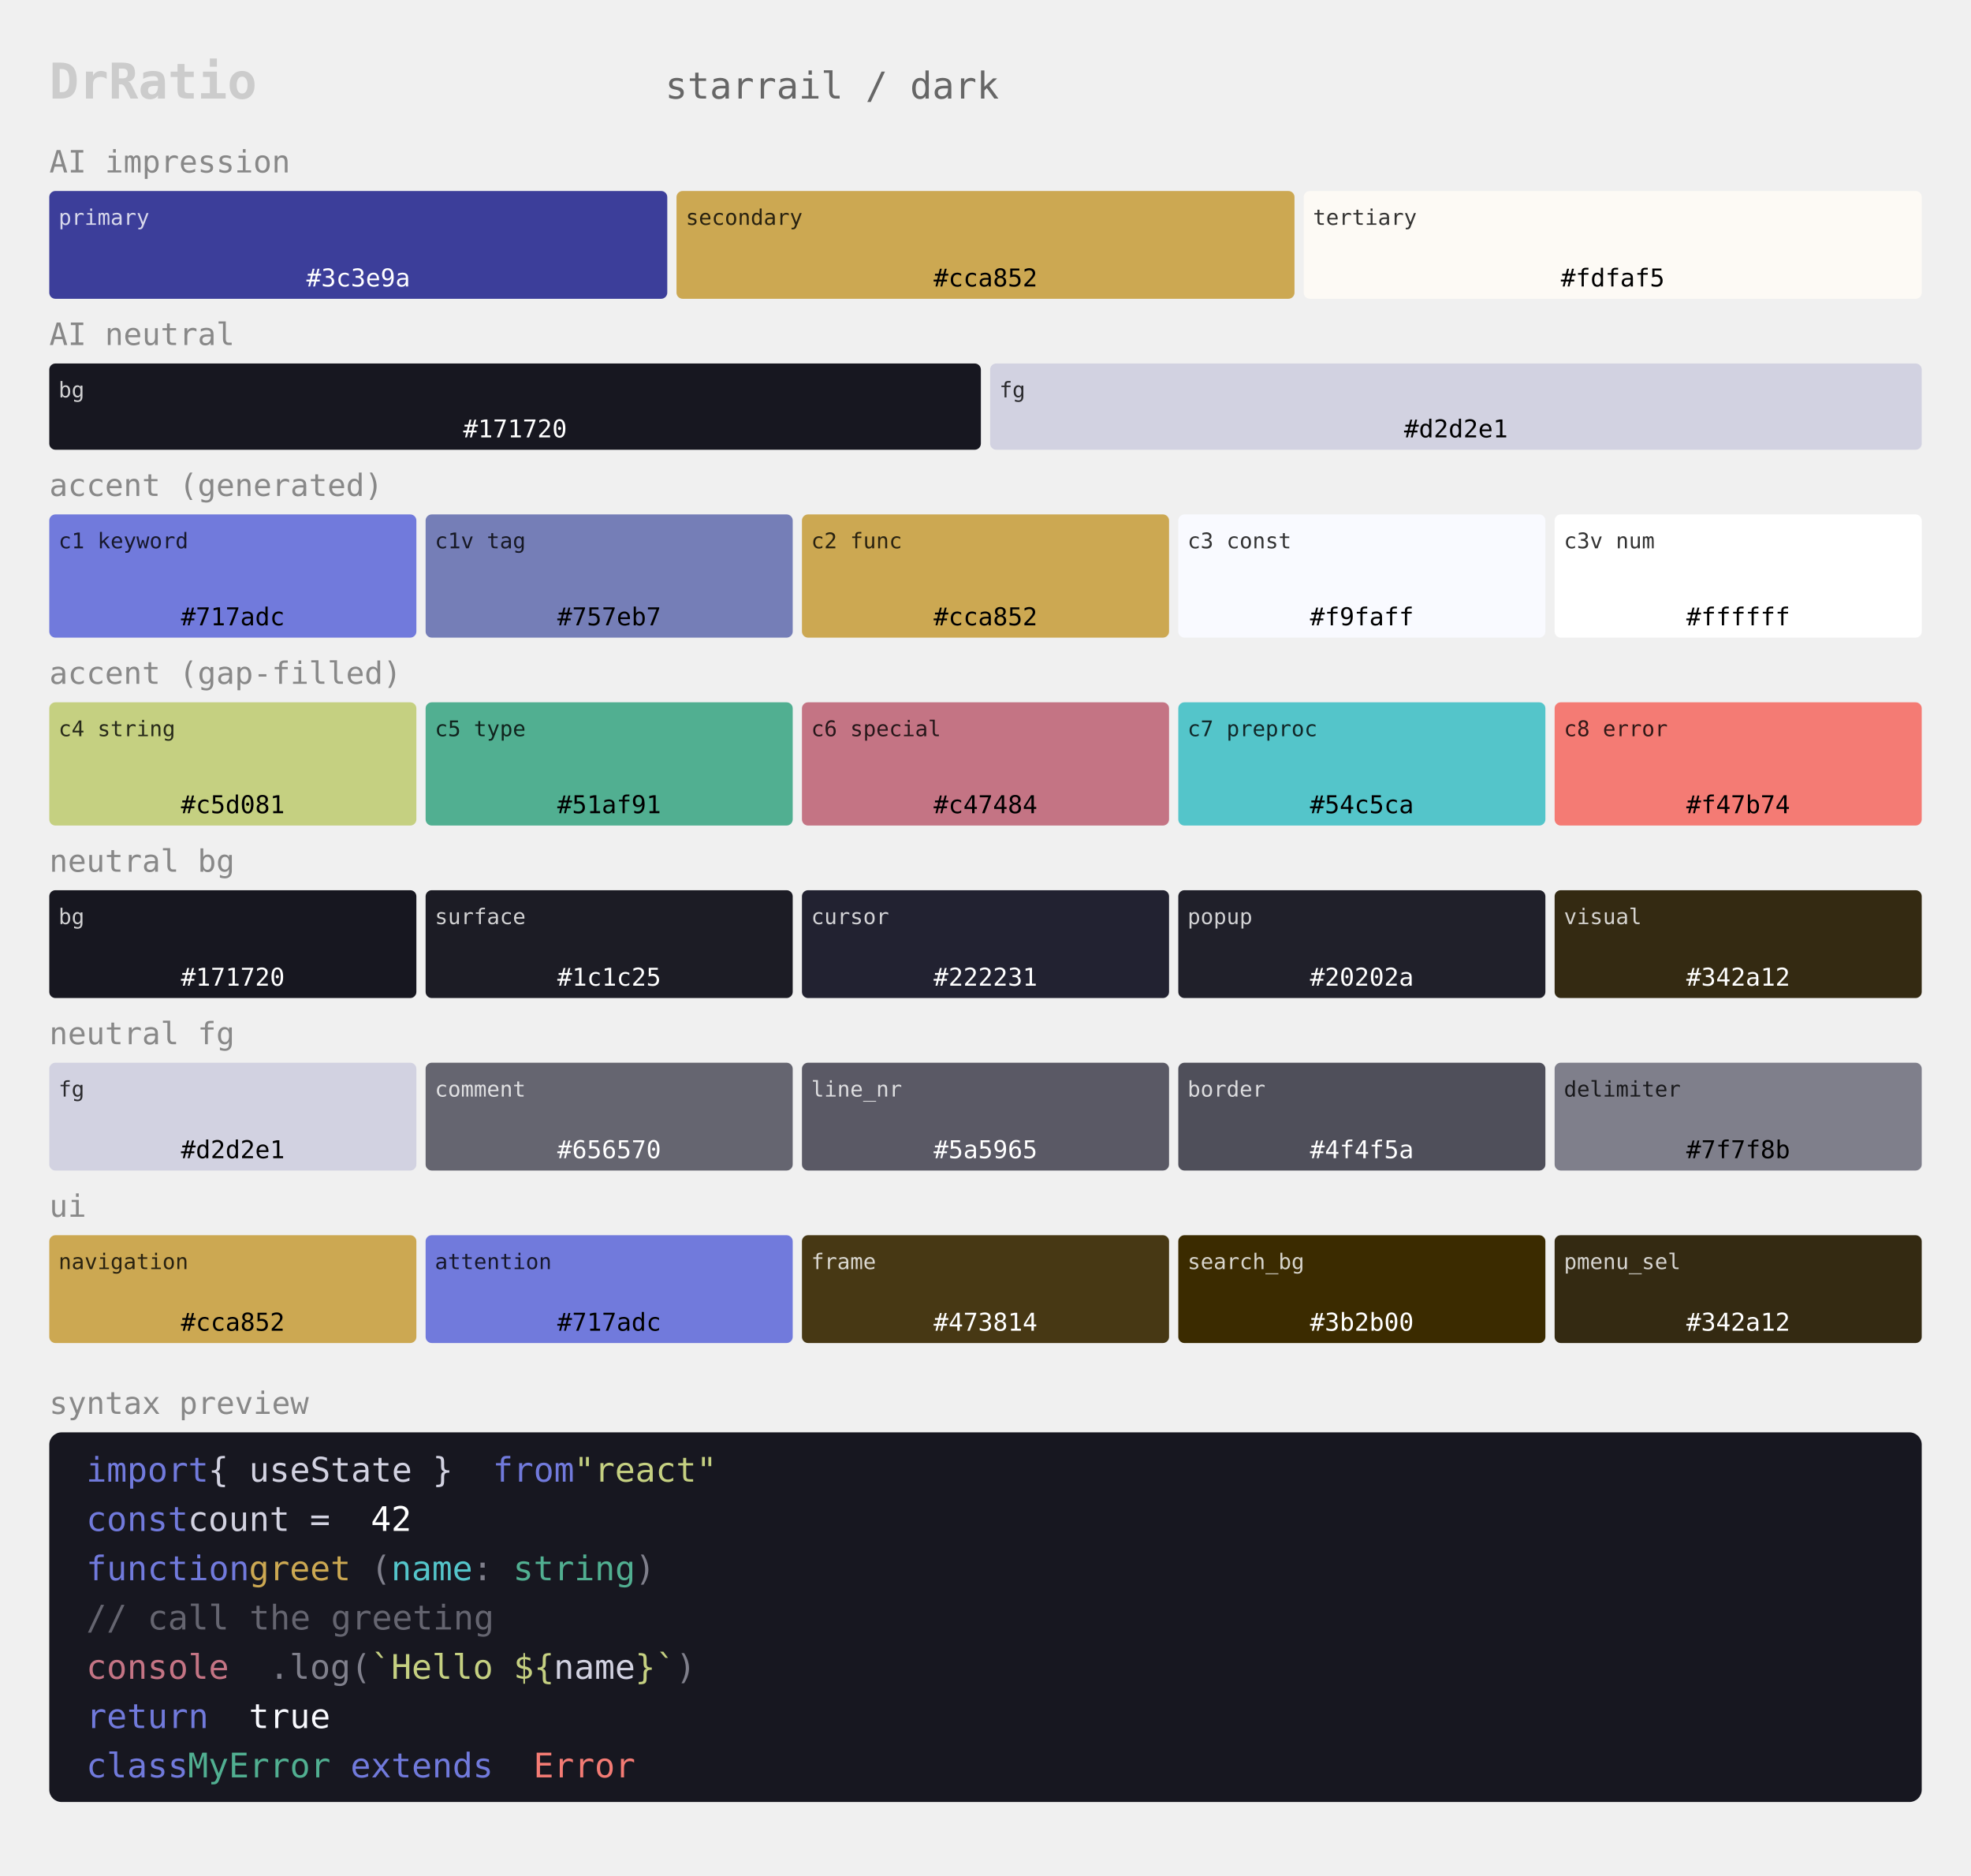
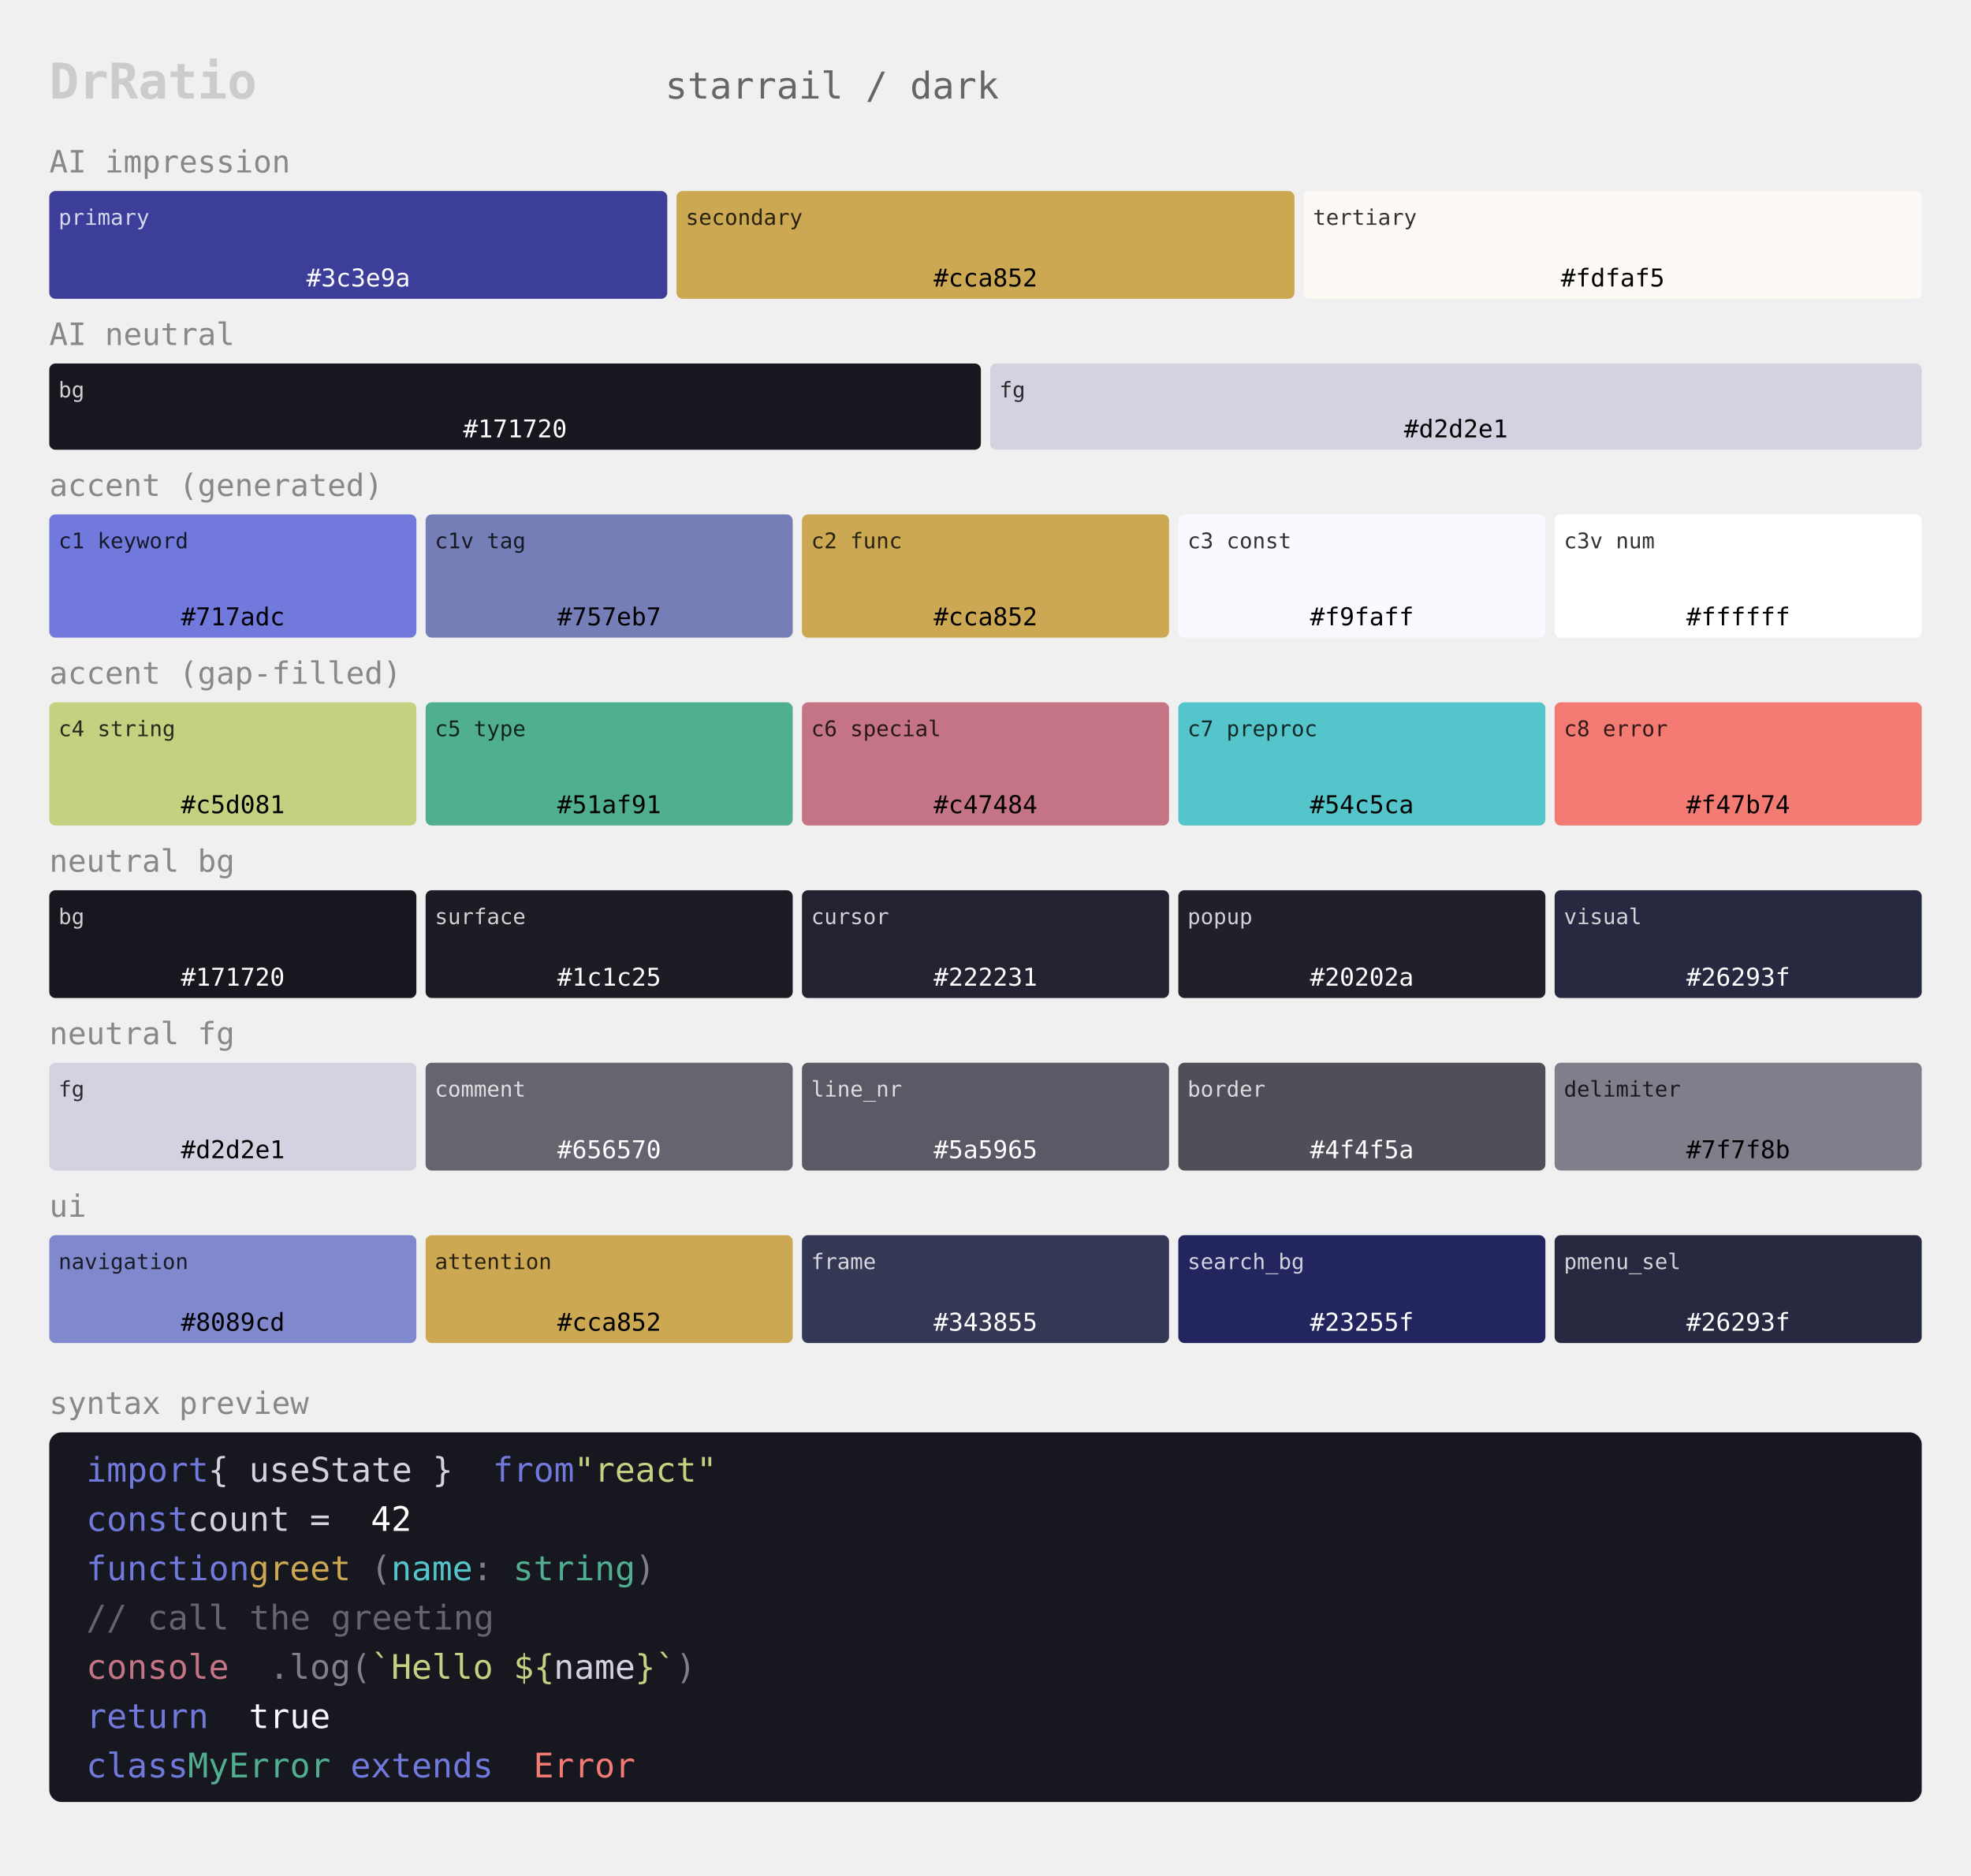
<svg xmlns="http://www.w3.org/2000/svg" width="640" height="609" style="background:#0a0a0a; font-family:ui-monospace,monospace;">
  <text x="16" y="32" fill="#ccc" font-size="16" font-weight="bold">DrRatio</text>
  <text x="216" y="32" fill="#666" font-size="12">starrail / dark</text>
  <text x="16" y="56" fill="#888" font-size="10">AI impression</text>
  <rect x="16" y="62" width="200.667" height="35" fill="#3c3e9a" rx="2" />
  <text x="19" y="73" fill="#ffffff" font-size="7" opacity="0.8">primary</text>
  <text x="116.333" y="93" fill="#ffffff" font-size="8" text-anchor="middle">#3c3e9a</text>
  <rect x="219.667" y="62" width="200.667" height="35" fill="#cca852" rx="2" />
  <text x="222.667" y="73" fill="#000000" font-size="7" opacity="0.8">secondary</text>
  <text x="320" y="93" fill="#000000" font-size="8" text-anchor="middle">#cca852</text>
  <rect x="423.333" y="62" width="200.667" height="35" fill="#fdfaf5" rx="2" />
  <text x="426.333" y="73" fill="#000000" font-size="7" opacity="0.8">tertiary</text>
  <text x="523.667" y="93" fill="#000000" font-size="8" text-anchor="middle">#fdfaf5</text>
  <text x="16" y="112" fill="#888" font-size="10">AI neutral</text>
  <rect x="16" y="118" width="302.5" height="28" fill="#171720" rx="2" />
  <text x="19" y="129" fill="#ffffff" font-size="7" opacity="0.8">bg</text>
  <text x="167.25" y="142" fill="#ffffff" font-size="8" text-anchor="middle">#171720</text>
  <rect x="321.5" y="118" width="302.5" height="28" fill="#d2d2e1" rx="2" />
  <text x="324.5" y="129" fill="#000000" font-size="7" opacity="0.8">fg</text>
  <text x="472.75" y="142" fill="#000000" font-size="8" text-anchor="middle">#d2d2e1</text>
  <text x="16" y="161" fill="#888" font-size="10">accent (generated)</text>
  <rect x="16" y="167" width="119.2" height="40" fill="#717adc" rx="2" />
  <text x="19" y="178" fill="#000000" font-size="7" opacity="0.8">c1 keyword</text>
  <text x="75.6" y="203" fill="#000000" font-size="8" text-anchor="middle">#717adc</text>
  <rect x="138.2" y="167" width="119.2" height="40" fill="#757eb7" rx="2" />
  <text x="141.2" y="178" fill="#000000" font-size="7" opacity="0.8">c1v tag</text>
  <text x="197.8" y="203" fill="#000000" font-size="8" text-anchor="middle">#757eb7</text>
  <rect x="260.4" y="167" width="119.2" height="40" fill="#cca852" rx="2" />
  <text x="263.4" y="178" fill="#000000" font-size="7" opacity="0.8">c2 func</text>
  <text x="320" y="203" fill="#000000" font-size="8" text-anchor="middle">#cca852</text>
  <rect x="382.6" y="167" width="119.2" height="40" fill="#f9faff" rx="2" />
  <text x="385.6" y="178" fill="#000000" font-size="7" opacity="0.8">c3 const</text>
  <text x="442.2" y="203" fill="#000000" font-size="8" text-anchor="middle">#f9faff</text>
  <rect x="504.8" y="167" width="119.2" height="40" fill="#ffffff" rx="2" />
  <text x="507.8" y="178" fill="#000000" font-size="7" opacity="0.8">c3v num</text>
  <text x="564.4" y="203" fill="#000000" font-size="8" text-anchor="middle">#ffffff</text>
  <text x="16" y="222" fill="#888" font-size="10">accent (gap-filled)</text>
  <rect x="16" y="228" width="119.2" height="40" fill="#c5d081" rx="2" />
  <text x="19" y="239" fill="#000000" font-size="7" opacity="0.8">c4 string</text>
  <text x="75.6" y="264" fill="#000000" font-size="8" text-anchor="middle">#c5d081</text>
  <rect x="138.2" y="228" width="119.2" height="40" fill="#51af91" rx="2" />
  <text x="141.2" y="239" fill="#000000" font-size="7" opacity="0.8">c5 type</text>
  <text x="197.8" y="264" fill="#000000" font-size="8" text-anchor="middle">#51af91</text>
  <rect x="260.4" y="228" width="119.2" height="40" fill="#c47484" rx="2" />
  <text x="263.4" y="239" fill="#000000" font-size="7" opacity="0.8">c6 special</text>
  <text x="320" y="264" fill="#000000" font-size="8" text-anchor="middle">#c47484</text>
  <rect x="382.6" y="228" width="119.2" height="40" fill="#54c5ca" rx="2" />
  <text x="385.6" y="239" fill="#000000" font-size="7" opacity="0.8">c7 preproc</text>
  <text x="442.2" y="264" fill="#000000" font-size="8" text-anchor="middle">#54c5ca</text>
  <rect x="504.8" y="228" width="119.2" height="40" fill="#f47b74" rx="2" />
  <text x="507.8" y="239" fill="#000000" font-size="7" opacity="0.8">c8 error</text>
  <text x="564.4" y="264" fill="#000000" font-size="8" text-anchor="middle">#f47b74</text>
  <text x="16" y="283" fill="#888" font-size="10">neutral bg</text>
  <rect x="16" y="289" width="119.2" height="35" fill="#171720" rx="2" />
  <text x="19" y="300" fill="#ffffff" font-size="7" opacity="0.8">bg</text>
  <text x="75.6" y="320" fill="#ffffff" font-size="8" text-anchor="middle">#171720</text>
  <rect x="138.2" y="289" width="119.2" height="35" fill="#1c1c25" rx="2" />
  <text x="141.2" y="300" fill="#ffffff" font-size="7" opacity="0.8">surface</text>
  <text x="197.8" y="320" fill="#ffffff" font-size="8" text-anchor="middle">#1c1c25</text>
  <rect x="260.4" y="289" width="119.2" height="35" fill="#222231" rx="2" />
  <text x="263.4" y="300" fill="#ffffff" font-size="7" opacity="0.8">cursor</text>
  <text x="320" y="320" fill="#ffffff" font-size="8" text-anchor="middle">#222231</text>
  <rect x="382.6" y="289" width="119.2" height="35" fill="#20202a" rx="2" />
  <text x="385.6" y="300" fill="#ffffff" font-size="7" opacity="0.8">popup</text>
  <text x="442.2" y="320" fill="#ffffff" font-size="8" text-anchor="middle">#20202a</text>
-   <rect x="504.8" y="289" width="119.2" height="35" fill="#342a12" rx="2" />
+   <rect x="504.8" y="289" width="119.2" height="35" fill="#26293f" rx="2" />
  <text x="507.8" y="300" fill="#ffffff" font-size="7" opacity="0.8">visual</text>
-   <text x="564.4" y="320" fill="#ffffff" font-size="8" text-anchor="middle">#342a12</text>
+   <text x="564.4" y="320" fill="#ffffff" font-size="8" text-anchor="middle">#26293f</text>
  <text x="16" y="339" fill="#888" font-size="10">neutral fg</text>
  <rect x="16" y="345" width="119.2" height="35" fill="#d2d2e1" rx="2" />
  <text x="19" y="356" fill="#000000" font-size="7" opacity="0.8">fg</text>
  <text x="75.6" y="376" fill="#000000" font-size="8" text-anchor="middle">#d2d2e1</text>
  <rect x="138.2" y="345" width="119.2" height="35" fill="#656570" rx="2" />
  <text x="141.2" y="356" fill="#ffffff" font-size="7" opacity="0.8">comment</text>
  <text x="197.8" y="376" fill="#ffffff" font-size="8" text-anchor="middle">#656570</text>
  <rect x="260.4" y="345" width="119.2" height="35" fill="#5a5965" rx="2" />
  <text x="263.4" y="356" fill="#ffffff" font-size="7" opacity="0.8">line_nr</text>
  <text x="320" y="376" fill="#ffffff" font-size="8" text-anchor="middle">#5a5965</text>
  <rect x="382.6" y="345" width="119.2" height="35" fill="#4f4f5a" rx="2" />
  <text x="385.6" y="356" fill="#ffffff" font-size="7" opacity="0.8">border</text>
  <text x="442.2" y="376" fill="#ffffff" font-size="8" text-anchor="middle">#4f4f5a</text>
  <rect x="504.8" y="345" width="119.2" height="35" fill="#7f7f8b" rx="2" />
  <text x="507.8" y="356" fill="#000000" font-size="7" opacity="0.8">delimiter</text>
  <text x="564.4" y="376" fill="#000000" font-size="8" text-anchor="middle">#7f7f8b</text>
  <text x="16" y="395" fill="#888" font-size="10">ui</text>
-   <rect x="16" y="401" width="119.2" height="35" fill="#cca852" rx="2" />
+   <rect x="16" y="401" width="119.2" height="35" fill="#8089cd" rx="2" />
  <text x="19" y="412" fill="#000000" font-size="7" opacity="0.8">navigation</text>
-   <text x="75.6" y="432" fill="#000000" font-size="8" text-anchor="middle">#cca852</text>
-   <rect x="138.2" y="401" width="119.2" height="35" fill="#717adc" rx="2" />
+   <text x="75.6" y="432" fill="#000000" font-size="8" text-anchor="middle">#8089cd</text>
+   <rect x="138.2" y="401" width="119.2" height="35" fill="#cca852" rx="2" />
  <text x="141.2" y="412" fill="#000000" font-size="7" opacity="0.8">attention</text>
-   <text x="197.8" y="432" fill="#000000" font-size="8" text-anchor="middle">#717adc</text>
-   <rect x="260.4" y="401" width="119.2" height="35" fill="#473814" rx="2" />
+   <text x="197.8" y="432" fill="#000000" font-size="8" text-anchor="middle">#cca852</text>
+   <rect x="260.4" y="401" width="119.2" height="35" fill="#343855" rx="2" />
  <text x="263.4" y="412" fill="#ffffff" font-size="7" opacity="0.8">frame</text>
-   <text x="320" y="432" fill="#ffffff" font-size="8" text-anchor="middle">#473814</text>
-   <rect x="382.6" y="401" width="119.2" height="35" fill="#3b2b00" rx="2" />
+   <text x="320" y="432" fill="#ffffff" font-size="8" text-anchor="middle">#343855</text>
+   <rect x="382.6" y="401" width="119.2" height="35" fill="#23255f" rx="2" />
  <text x="385.6" y="412" fill="#ffffff" font-size="7" opacity="0.8">search_bg</text>
-   <text x="442.2" y="432" fill="#ffffff" font-size="8" text-anchor="middle">#3b2b00</text>
-   <rect x="504.8" y="401" width="119.2" height="35" fill="#342a12" rx="2" />
+   <text x="442.2" y="432" fill="#ffffff" font-size="8" text-anchor="middle">#23255f</text>
+   <rect x="504.8" y="401" width="119.2" height="35" fill="#26293f" rx="2" />
  <text x="507.8" y="412" fill="#ffffff" font-size="7" opacity="0.8">pmenu_sel</text>
-   <text x="564.4" y="432" fill="#ffffff" font-size="8" text-anchor="middle">#342a12</text>
+   <text x="564.4" y="432" fill="#ffffff" font-size="8" text-anchor="middle">#26293f</text>
  <text x="16" y="459" fill="#888" font-size="10">syntax preview</text>
  <rect x="16" y="465" width="608" height="120" fill="#171720" rx="4" />
  <text x="28" y="481" fill="#717adc" font-size="11" font-family="monospace">import</text>
  <text x="67.6" y="481" fill="#d2d2e1" font-size="11" font-family="monospace"> { useState } </text>
  <text x="160" y="481" fill="#717adc" font-size="11" font-family="monospace">from</text>
  <text x="186.4" y="481" fill="#c5d081" font-size="11" font-family="monospace"> "react"</text>
  <text x="28" y="497" fill="#717adc" font-size="11" font-family="monospace">const</text>
  <text x="61" y="497" fill="#d2d2e1" font-size="11" font-family="monospace"> count</text>
  <text x="100.6" y="497" fill="#d2d2e1" font-size="11" font-family="monospace"> = </text>
  <text x="120.4" y="497" fill="#ffffff" font-size="11" font-family="monospace">42</text>
  <text x="28" y="513" fill="#717adc" font-size="11" font-family="monospace">function</text>
  <text x="80.8" y="513" fill="#cca852" font-size="11" font-family="monospace"> greet</text>
  <text x="120.4" y="513" fill="#7f7f8b" font-size="11" font-family="monospace">(</text>
  <text x="127" y="513" fill="#54c5ca" font-size="11" font-family="monospace">name</text>
  <text x="153.4" y="513" fill="#7f7f8b" font-size="11" font-family="monospace">: </text>
  <text x="166.6" y="513" fill="#51af91" font-size="11" font-family="monospace">string</text>
  <text x="206.2" y="513" fill="#7f7f8b" font-size="11" font-family="monospace">)</text>
  <text x="28" y="529" fill="#656570" font-size="11" font-family="monospace">  // call the greeting</text>
  <text x="28" y="545" fill="#c47484" font-size="11" font-family="monospace">  console</text>
  <text x="87.4" y="545" fill="#7f7f8b" font-size="11" font-family="monospace">.log(</text>
  <text x="120.4" y="545" fill="#c5d081" font-size="11" font-family="monospace">`Hello ${</text>
  <text x="179.8" y="545" fill="#d2d2e1" font-size="11" font-family="monospace">name</text>
  <text x="206.2" y="545" fill="#c5d081" font-size="11" font-family="monospace">}`</text>
  <text x="219.4" y="545" fill="#7f7f8b" font-size="11" font-family="monospace">)</text>
  <text x="28" y="561" fill="#717adc" font-size="11" font-family="monospace">  return</text>
  <text x="80.8" y="561" fill="#f9faff" font-size="11" font-family="monospace"> true</text>
  <text x="28" y="577" fill="#717adc" font-size="11" font-family="monospace">class</text>
  <text x="61" y="577" fill="#51af91" font-size="11" font-family="monospace"> MyError</text>
  <text x="113.8" y="577" fill="#717adc" font-size="11" font-family="monospace"> extends </text>
  <text x="173.2" y="577" fill="#f47b74" font-size="11" font-family="monospace">Error</text>
</svg>
